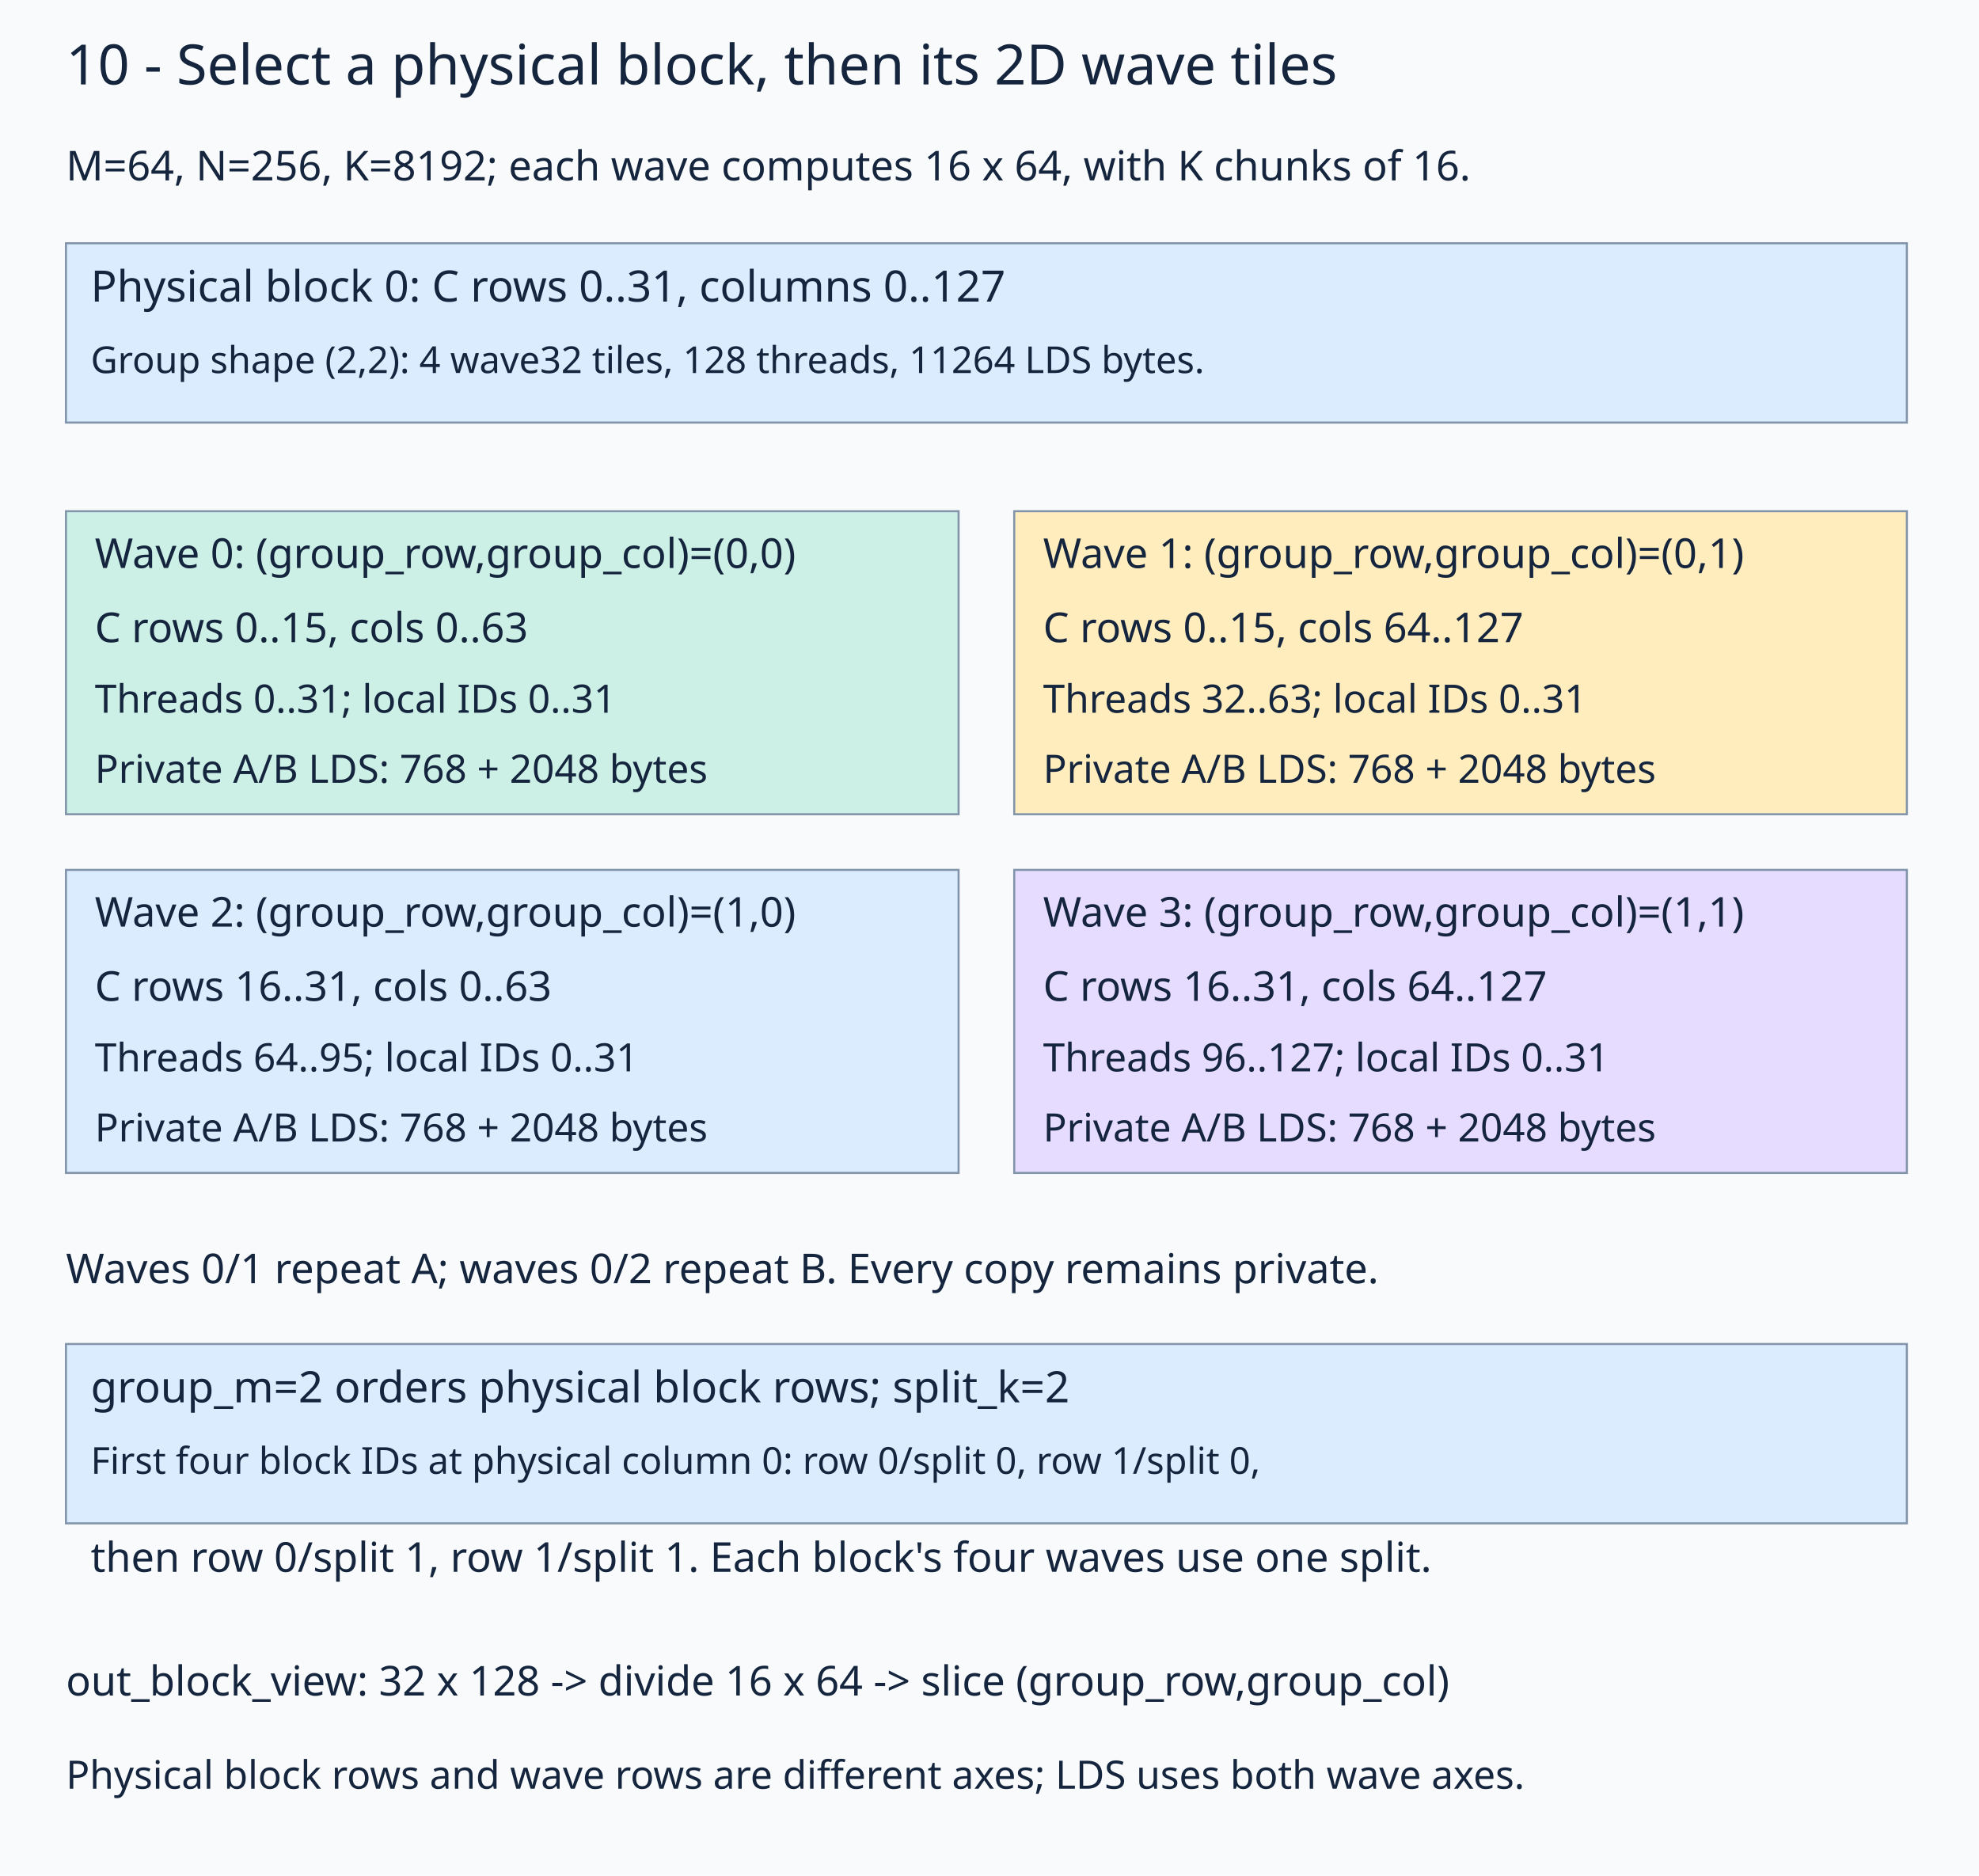
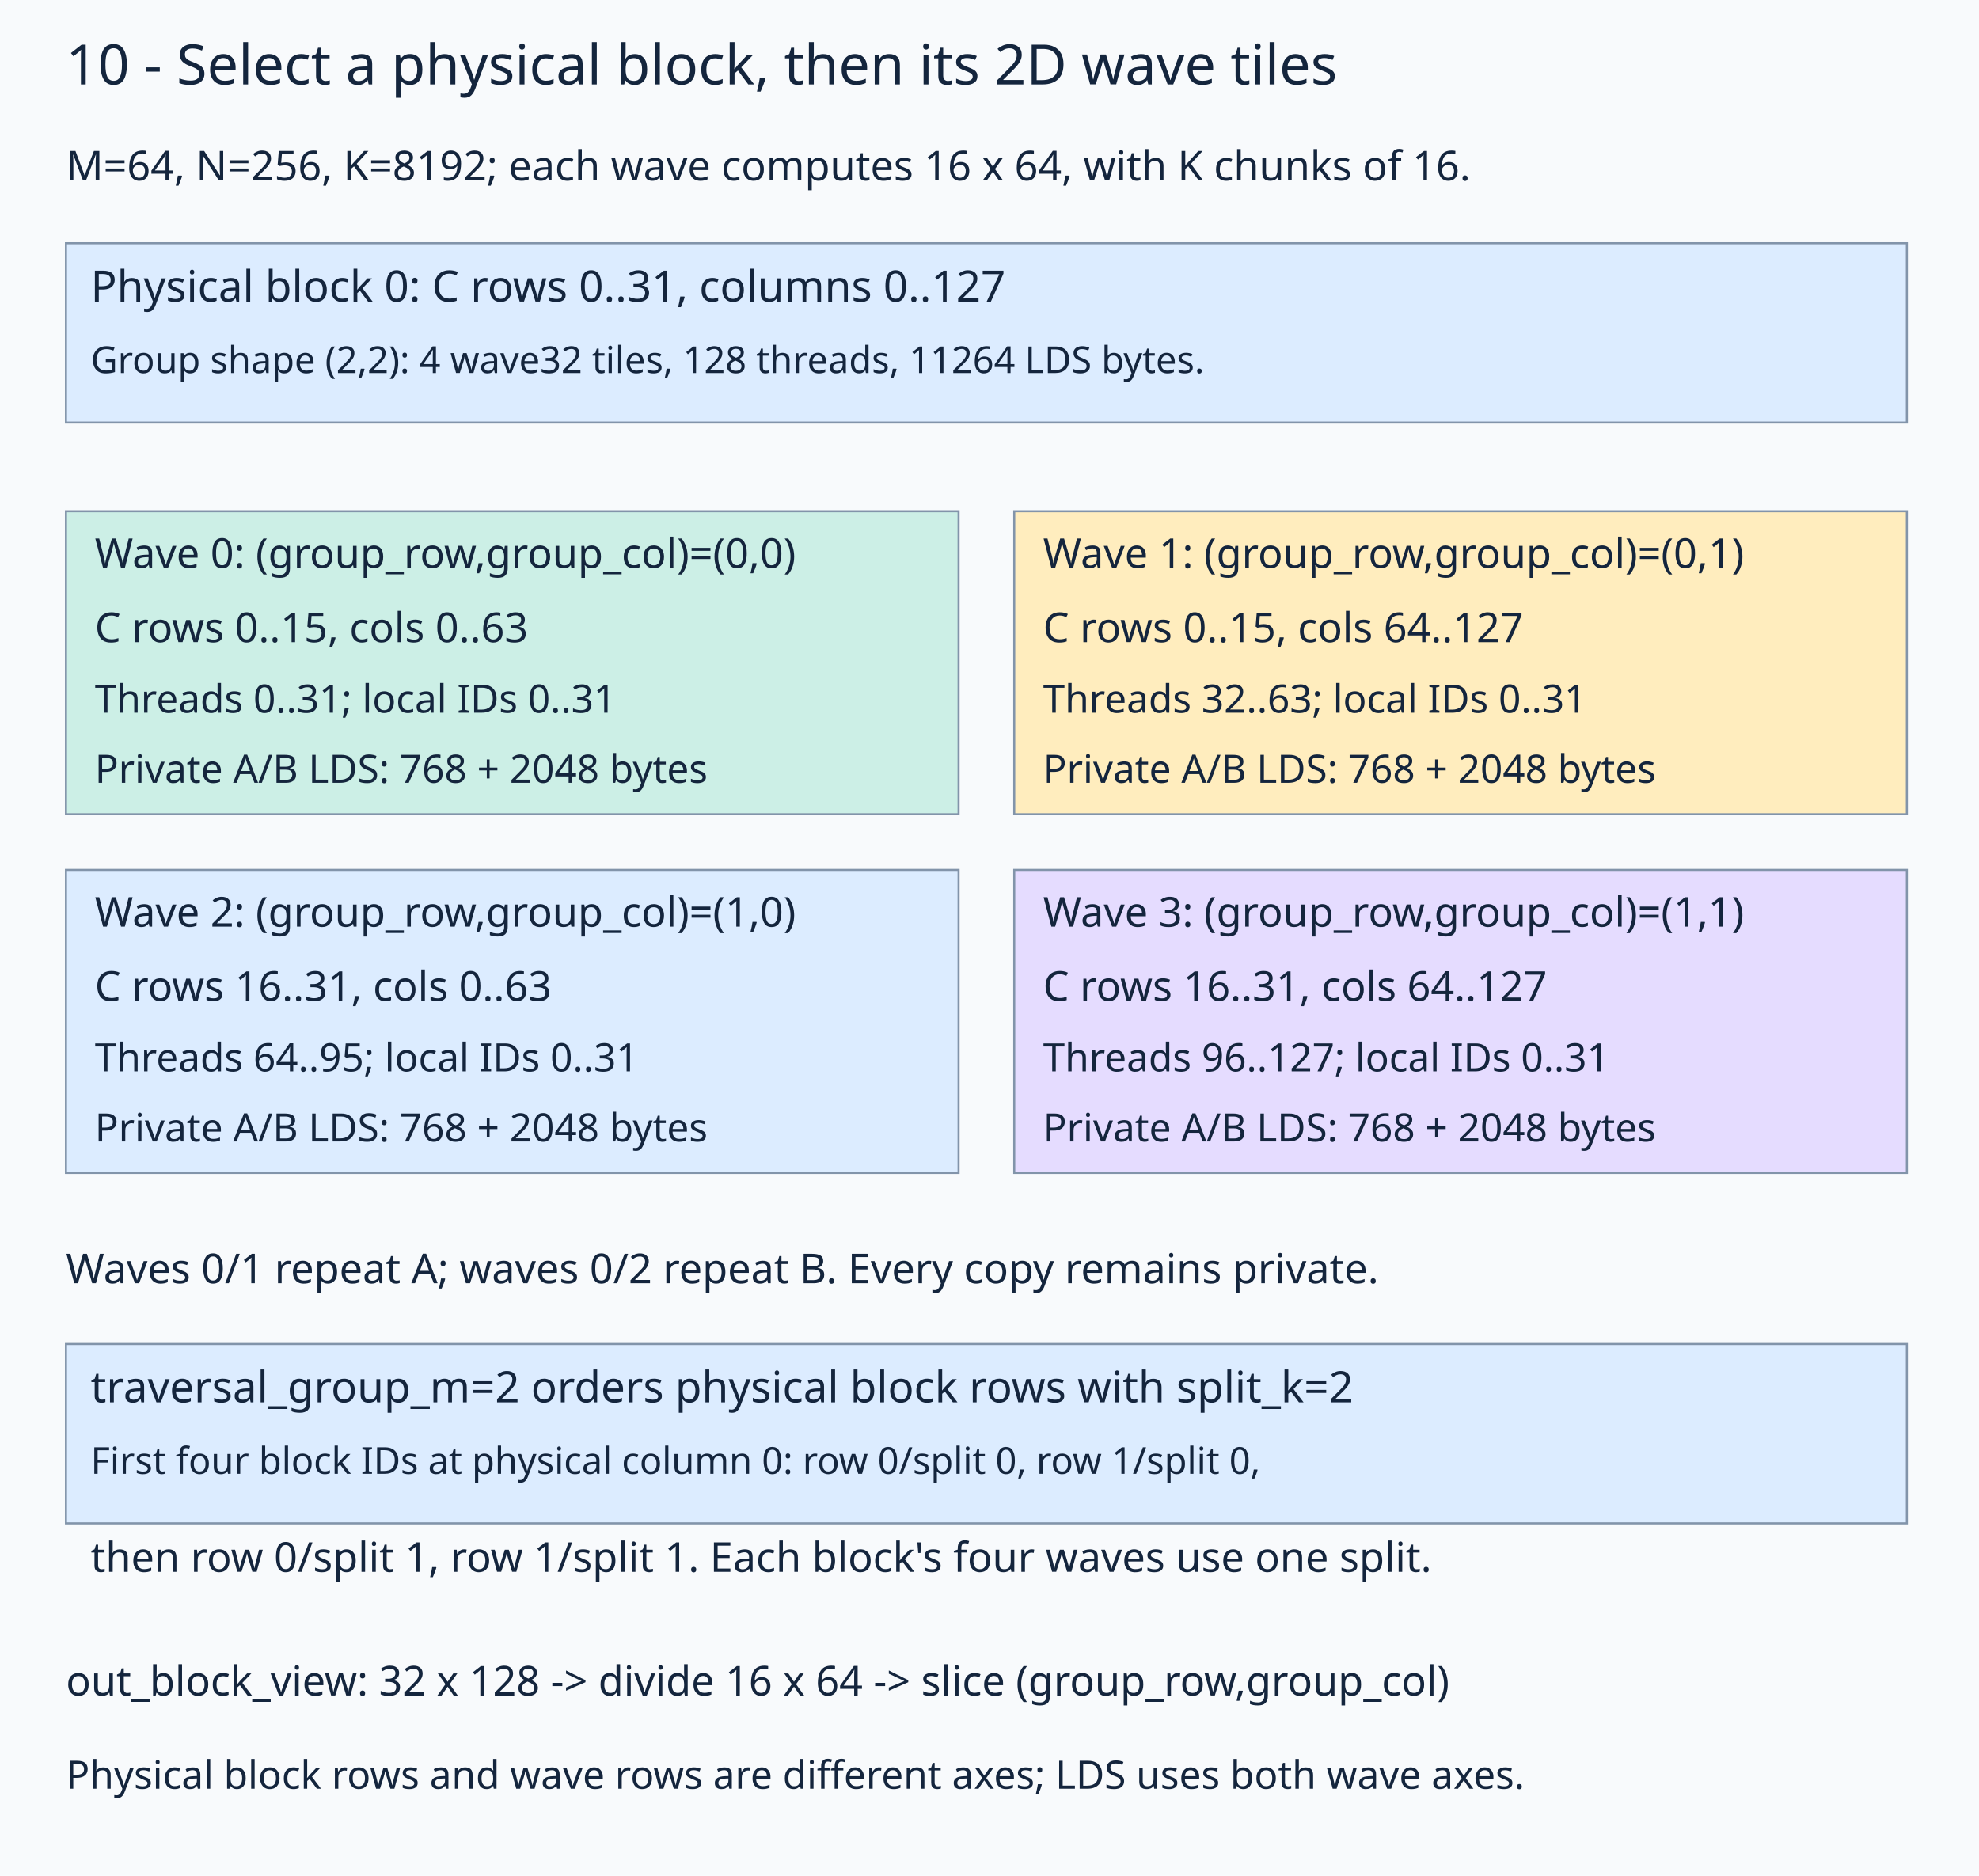
<svg xmlns="http://www.w3.org/2000/svg" width="960" height="910" viewBox="0 0 960 910" role="img" aria-labelledby="title desc">
  <rect width="100%" height="100%" fill="#f8fafc" />
  <text x="32" y="20" dominant-baseline="text-before-edge" font-family="Noto Sans, sans-serif" font-size="27" fill="#14253d">10 - Select a physical block, then its 2D wave tiles</text>
  <text x="32" y="72" dominant-baseline="text-before-edge" font-family="Noto Sans, sans-serif" font-size="20" fill="#14253d">M=64, N=256, K=8192; each wave computes 16 x 64, with K chunks of 16.</text>
  <rect x="32" y="118" width="893" height="87" fill="#dcecff" stroke="#8294aa" />
  <text x="44" y="130" dominant-baseline="text-before-edge" font-family="Noto Sans, sans-serif" font-size="21" fill="#14253d">Physical block 0: C rows 0..31, columns 0..127</text>
  <text x="44" y="167" dominant-baseline="text-before-edge" font-family="Noto Sans, sans-serif" font-size="18" fill="#14253d">Group shape (2,2): 4 wave32 tiles, 128 threads, 11264 LDS bytes.</text>
  <rect x="32" y="248" width="433" height="147" fill="#ccefe6" stroke="#8294aa" />
  <text x="46" y="260" dominant-baseline="text-before-edge" font-family="Noto Sans, sans-serif" font-size="20" fill="#14253d">Wave 0: (group_row,group_col)=(0,0)</text>
  <text x="46" y="296" dominant-baseline="text-before-edge" font-family="Noto Sans, sans-serif" font-size="20" fill="#14253d">C rows 0..15, cols 0..63</text>
  <text x="46" y="331" dominant-baseline="text-before-edge" font-family="Noto Sans, sans-serif" font-size="19" fill="#14253d">Threads 0..31; local IDs 0..31</text>
  <text x="46" y="365" dominant-baseline="text-before-edge" font-family="Noto Sans, sans-serif" font-size="19" fill="#14253d">Private A/B LDS: 768 + 2048 bytes</text>
  <rect x="492" y="248" width="433" height="147" fill="#ffedbe" stroke="#8294aa" />
  <text x="506" y="260" dominant-baseline="text-before-edge" font-family="Noto Sans, sans-serif" font-size="20" fill="#14253d">Wave 1: (group_row,group_col)=(0,1)</text>
  <text x="506" y="296" dominant-baseline="text-before-edge" font-family="Noto Sans, sans-serif" font-size="20" fill="#14253d">C rows 0..15, cols 64..127</text>
  <text x="506" y="331" dominant-baseline="text-before-edge" font-family="Noto Sans, sans-serif" font-size="19" fill="#14253d">Threads 32..63; local IDs 0..31</text>
  <text x="506" y="365" dominant-baseline="text-before-edge" font-family="Noto Sans, sans-serif" font-size="19" fill="#14253d">Private A/B LDS: 768 + 2048 bytes</text>
  <rect x="32" y="422" width="433" height="147" fill="#dcecff" stroke="#8294aa" />
  <text x="46" y="434" dominant-baseline="text-before-edge" font-family="Noto Sans, sans-serif" font-size="20" fill="#14253d">Wave 2: (group_row,group_col)=(1,0)</text>
  <text x="46" y="470" dominant-baseline="text-before-edge" font-family="Noto Sans, sans-serif" font-size="20" fill="#14253d">C rows 16..31, cols 0..63</text>
  <text x="46" y="505" dominant-baseline="text-before-edge" font-family="Noto Sans, sans-serif" font-size="19" fill="#14253d">Threads 64..95; local IDs 0..31</text>
  <text x="46" y="539" dominant-baseline="text-before-edge" font-family="Noto Sans, sans-serif" font-size="19" fill="#14253d">Private A/B LDS: 768 + 2048 bytes</text>
  <rect x="492" y="422" width="433" height="147" fill="#e5dcff" stroke="#8294aa" />
  <text x="506" y="434" dominant-baseline="text-before-edge" font-family="Noto Sans, sans-serif" font-size="20" fill="#14253d">Wave 3: (group_row,group_col)=(1,1)</text>
  <text x="506" y="470" dominant-baseline="text-before-edge" font-family="Noto Sans, sans-serif" font-size="20" fill="#14253d">C rows 16..31, cols 64..127</text>
  <text x="506" y="505" dominant-baseline="text-before-edge" font-family="Noto Sans, sans-serif" font-size="19" fill="#14253d">Threads 96..127; local IDs 0..31</text>
  <text x="506" y="539" dominant-baseline="text-before-edge" font-family="Noto Sans, sans-serif" font-size="19" fill="#14253d">Private A/B LDS: 768 + 2048 bytes</text>
  <text x="32" y="607" dominant-baseline="text-before-edge" font-family="Noto Sans, sans-serif" font-size="20" fill="#14253d">Waves 0/1 repeat A; waves 0/2 repeat B. Every copy remains private.</text>
  <rect x="32" y="652" width="893" height="87" fill="#dcecff" stroke="#8294aa" />
-   <text x="44" y="664" dominant-baseline="text-before-edge" font-family="Noto Sans, sans-serif" font-size="21" fill="#14253d">group_m=2 orders physical block rows; split_k=2</text>
+   <text x="44" y="664" dominant-baseline="text-before-edge" font-family="Noto Sans, sans-serif" font-size="21" fill="#14253d">traversal_group_m=2 orders physical block rows with split_k=2</text>
  <text x="44" y="701" dominant-baseline="text-before-edge" font-family="Noto Sans, sans-serif" font-size="18" fill="#14253d">First four block IDs at physical column 0: row 0/split 0, row 1/split 0,</text>
  <text x="44" y="747" dominant-baseline="text-before-edge" font-family="Noto Sans, sans-serif" font-size="20" fill="#14253d">then row 0/split 1, row 1/split 1. Each block's four waves use one split.</text>
  <text x="32" y="807" dominant-baseline="text-before-edge" font-family="Noto Sans, sans-serif" font-size="20" fill="#14253d">out_block_view: 32 x 128  -&gt;  divide 16 x 64  -&gt;  slice (group_row,group_col)</text>
  <text x="32" y="853" dominant-baseline="text-before-edge" font-family="Noto Sans, sans-serif" font-size="19" fill="#14253d">Physical block rows and wave rows are different axes; LDS uses both wave axes.</text>
</svg>
